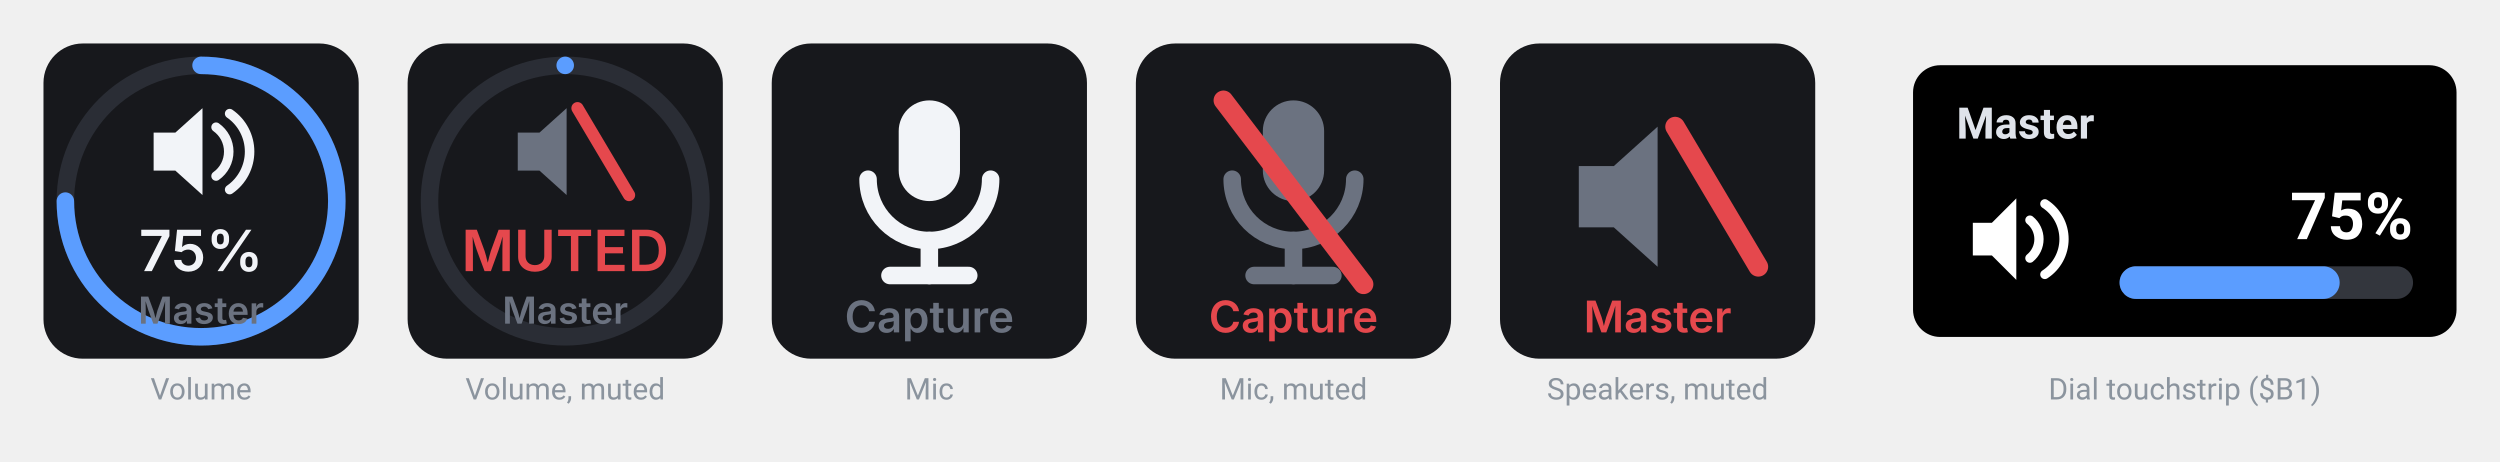
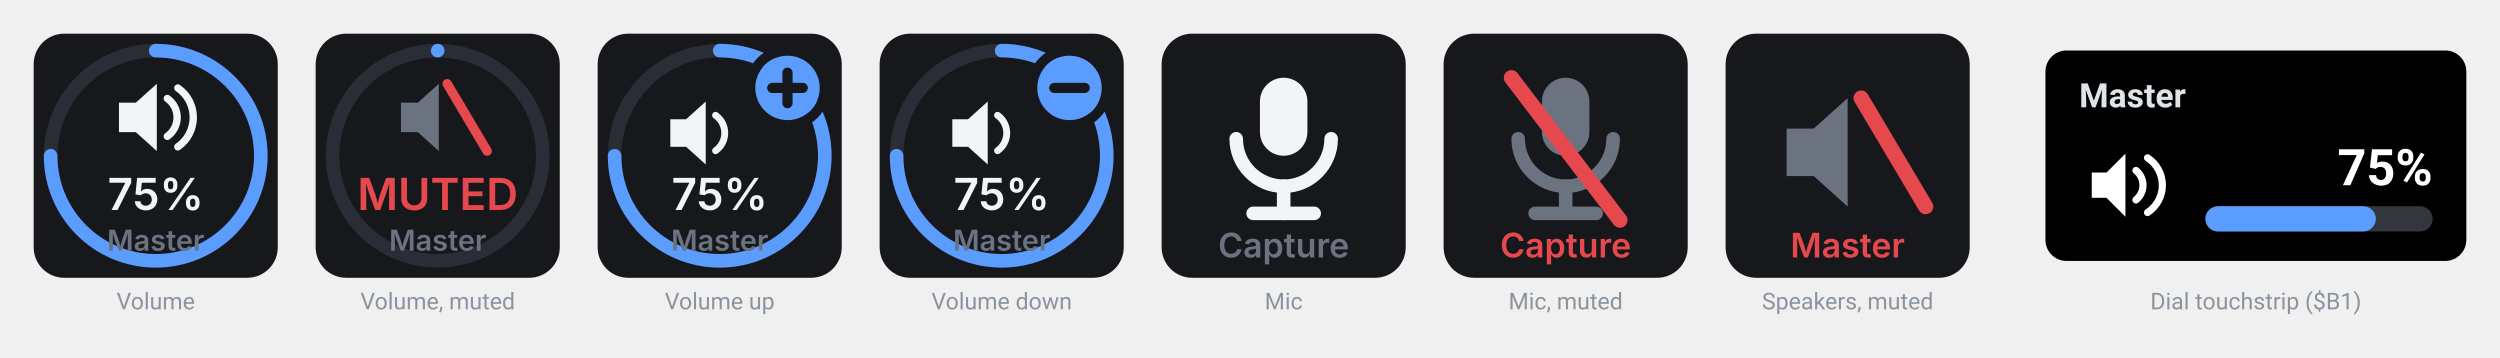
- <svg xmlns="http://www.w3.org/2000/svg" width="920" height="170" viewBox="0 0 920 170">
+ <svg xmlns="http://www.w3.org/2000/svg" width="1188" height="170" viewBox="0 0 1188 170">
  <svg x="16" y="16" width="116" height="116" viewBox="0 0 144 144">
    <rect width="144" height="144" rx="18" fill="#17181c" />
    <circle cx="72" cy="72" r="62" fill="none" stroke="#2a2d35" stroke-width="8" />
    <circle cx="72" cy="72" r="62" fill="none" stroke="#5b9dff" stroke-width="8" stroke-linecap="round" stroke-dasharray="292.17 97.39" transform="rotate(-90 72 72)" />
    <g transform="translate(28,6) scale(0.62)">
      <g transform="translate(14,26)">
        <path d="M22 30 L38 30 L58 12 L58 76 L38 58 L22 58 Z" fill="#f2f4f8" />
        <path d="M68 26 A22 22 0 0 1 68 62" fill="none" stroke="#f2f4f8" stroke-width="7" stroke-linecap="round" />
        <path d="M78 16 A34 34 0 0 1 78 72" fill="none" stroke="#f2f4f8" stroke-width="7" stroke-linecap="round" />
      </g>
    </g>
    <text x="72" y="104" text-anchor="middle" font-family="Inter, DejaVu Sans, Helvetica, sans-serif" font-size="26" font-weight="600" fill="#f2f4f8">75%</text>
    <text x="72" y="128" text-anchor="middle" font-family="Inter, DejaVu Sans, Helvetica, sans-serif" font-size="17" font-weight="600" fill="#6b7280">Master</text>
  </svg>
  <text x="74" y="147" text-anchor="middle" font-family="-apple-system, BlinkMacSystemFont, 'Segoe UI', Roboto, 'Helvetica Neue', Arial, sans-serif" font-size="11" fill="#8b949e">Volume</text>
  <svg x="150" y="16" width="116" height="116" viewBox="0 0 144 144">
    <rect width="144" height="144" rx="18" fill="#17181c" />
    <circle cx="72" cy="72" r="62" fill="none" stroke="#2a2d35" stroke-width="8" />
    <circle cx="72" cy="72" r="62" fill="none" stroke="#5b9dff" stroke-width="8" stroke-linecap="round" stroke-dasharray="0.00 389.56" transform="rotate(-90 72 72)" />
    <g transform="translate(28,6) scale(0.62)">
      <g transform="translate(14,26)">
        <path d="M22 30 L38 30 L58 12 L58 76 L38 58 L22 58 Z" fill="#6b7280" />
        <line x1="66" y1="12" x2="104" y2="76" stroke="#e5484d" stroke-width="9" stroke-linecap="round" />
      </g>
    </g>
    <text x="72" y="104" text-anchor="middle" font-family="Inter, DejaVu Sans, Helvetica, sans-serif" font-size="26" font-weight="600" fill="#e5484d">MUTED</text>
    <text x="72" y="128" text-anchor="middle" font-family="Inter, DejaVu Sans, Helvetica, sans-serif" font-size="17" font-weight="600" fill="#6b7280">Master</text>
  </svg>
  <text x="208" y="147" text-anchor="middle" font-family="-apple-system, BlinkMacSystemFont, 'Segoe UI', Roboto, 'Helvetica Neue', Arial, sans-serif" font-size="11" fill="#8b949e">Volume, muted</text>
  <svg x="284" y="16" width="116" height="116" viewBox="0 0 144 144">
    <rect width="144" height="144" rx="18" fill="#17181c" />
+     <circle cx="72" cy="72" r="62" fill="none" stroke="#2a2d35" stroke-width="8" />
+     <circle cx="72" cy="72" r="62" fill="none" stroke="#5b9dff" stroke-width="8" stroke-linecap="round" stroke-dasharray="292.17 97.39" transform="rotate(-90 72 72)" />
+     <g transform="translate(22,18) scale(0.58)">
+       <g transform="translate(14,26)">
+         <path d="M22 30 L38 30 L58 12 L58 76 L38 58 L22 58 Z" fill="#f2f4f8" />
+         <path d="M68 26 A22 22 0 0 1 68 62" fill="none" stroke="#f2f4f8" stroke-width="7" stroke-linecap="round" />
+       </g>
+     </g>
+     <g data-dir="up">
+       <circle cx="112" cy="32" r="22" fill="none" stroke="#17181c" stroke-width="6" />
+       <circle cx="112" cy="32" r="19" fill="#5b9dff" />
+       <line x1="103" y1="32" x2="121" y2="32" stroke="#17181c" stroke-width="6" stroke-linecap="round" />
+       <line x1="112" y1="23" x2="112" y2="41" stroke="#17181c" stroke-width="6" stroke-linecap="round" />
+     </g>
+     <text x="72" y="104" text-anchor="middle" font-family="Inter, DejaVu Sans, Helvetica, sans-serif" font-size="26" font-weight="600" fill="#f2f4f8">75%</text>
+     <text x="72" y="128" text-anchor="middle" font-family="Inter, DejaVu Sans, Helvetica, sans-serif" font-size="17" font-weight="600" fill="#6b7280">Master</text>
+   </svg>
+   <text x="342" y="147" text-anchor="middle" font-family="-apple-system, BlinkMacSystemFont, 'Segoe UI', Roboto, 'Helvetica Neue', Arial, sans-serif" font-size="11" fill="#8b949e">Volume up</text>
+   <svg x="418" y="16" width="116" height="116" viewBox="0 0 144 144">
+     <rect width="144" height="144" rx="18" fill="#17181c" />
+     <circle cx="72" cy="72" r="62" fill="none" stroke="#2a2d35" stroke-width="8" />
+     <circle cx="72" cy="72" r="62" fill="none" stroke="#5b9dff" stroke-width="8" stroke-linecap="round" stroke-dasharray="292.17 97.39" transform="rotate(-90 72 72)" />
+     <g transform="translate(22,18) scale(0.58)">
+       <g transform="translate(14,26)">
+         <path d="M22 30 L38 30 L58 12 L58 76 L38 58 L22 58 Z" fill="#f2f4f8" />
+         <path d="M68 26 A22 22 0 0 1 68 62" fill="none" stroke="#f2f4f8" stroke-width="7" stroke-linecap="round" />
+       </g>
+     </g>
+     <g data-dir="down">
+       <circle cx="112" cy="32" r="22" fill="none" stroke="#17181c" stroke-width="6" />
+       <circle cx="112" cy="32" r="19" fill="#5b9dff" />
+       <line x1="103" y1="32" x2="121" y2="32" stroke="#17181c" stroke-width="6" stroke-linecap="round" />
+     </g>
+     <text x="72" y="104" text-anchor="middle" font-family="Inter, DejaVu Sans, Helvetica, sans-serif" font-size="26" font-weight="600" fill="#f2f4f8">75%</text>
+     <text x="72" y="128" text-anchor="middle" font-family="Inter, DejaVu Sans, Helvetica, sans-serif" font-size="17" font-weight="600" fill="#6b7280">Master</text>
+   </svg>
+   <text x="476" y="147" text-anchor="middle" font-family="-apple-system, BlinkMacSystemFont, 'Segoe UI', Roboto, 'Helvetica Neue', Arial, sans-serif" font-size="11" fill="#8b949e">Volume down</text>
+   <svg x="552" y="16" width="116" height="116" viewBox="0 0 144 144">
+     <rect width="144" height="144" rx="18" fill="#17181c" />
    <g transform="translate(24,22)">
      <rect x="34" y="4" width="28" height="46" rx="14" fill="#f2f4f8" />
      <path d="M20 40 A28 28 0 0 0 76 40" fill="none" stroke="#f2f4f8" stroke-width="8" stroke-linecap="round" />
      <line x1="48" y1="68" x2="48" y2="84" stroke="#f2f4f8" stroke-width="8" stroke-linecap="round" />
      <line x1="30" y1="84" x2="66" y2="84" stroke="#f2f4f8" stroke-width="8" stroke-linecap="round" />
    </g>
    <text x="72" y="132" text-anchor="middle" font-family="Inter, DejaVu Sans, Helvetica, sans-serif" font-size="20" font-weight="600" fill="#6b7280">Capture</text>
  </svg>
-   <text x="342" y="147" text-anchor="middle" font-family="-apple-system, BlinkMacSystemFont, 'Segoe UI', Roboto, 'Helvetica Neue', Arial, sans-serif" font-size="11" fill="#8b949e">Mic</text>
-   <svg x="418" y="16" width="116" height="116" viewBox="0 0 144 144">
+   <text x="610" y="147" text-anchor="middle" font-family="-apple-system, BlinkMacSystemFont, 'Segoe UI', Roboto, 'Helvetica Neue', Arial, sans-serif" font-size="11" fill="#8b949e">Mic</text>
+   <svg x="686" y="16" width="116" height="116" viewBox="0 0 144 144">
    <rect width="144" height="144" rx="18" fill="#17181c" />
    <g transform="translate(24,22)">
      <rect x="34" y="4" width="28" height="46" rx="14" fill="#6b7280" />
      <path d="M20 40 A28 28 0 0 0 76 40" fill="none" stroke="#6b7280" stroke-width="8" stroke-linecap="round" />
      <line x1="48" y1="68" x2="48" y2="84" stroke="#6b7280" stroke-width="8" stroke-linecap="round" />
      <line x1="30" y1="84" x2="66" y2="84" stroke="#6b7280" stroke-width="8" stroke-linecap="round" />
      <line x1="16" y1="4" x2="80" y2="88" stroke="#e5484d" stroke-width="9" stroke-linecap="round" />
    </g>
    <text x="72" y="132" text-anchor="middle" font-family="Inter, DejaVu Sans, Helvetica, sans-serif" font-size="20" font-weight="600" fill="#e5484d">Capture</text>
  </svg>
-   <text x="476" y="147" text-anchor="middle" font-family="-apple-system, BlinkMacSystemFont, 'Segoe UI', Roboto, 'Helvetica Neue', Arial, sans-serif" font-size="11" fill="#8b949e">Mic, muted</text>
-   <svg x="552" y="16" width="116" height="116" viewBox="0 0 144 144">
+   <text x="744" y="147" text-anchor="middle" font-family="-apple-system, BlinkMacSystemFont, 'Segoe UI', Roboto, 'Helvetica Neue', Arial, sans-serif" font-size="11" fill="#8b949e">Mic, muted</text>
+   <svg x="820" y="16" width="116" height="116" viewBox="0 0 144 144">
    <rect width="144" height="144" rx="18" fill="#17181c" />
    <g transform="translate(14,26)">
      <path d="M22 30 L38 30 L58 12 L58 76 L38 58 L22 58 Z" fill="#6b7280" />
      <line x1="66" y1="12" x2="104" y2="76" stroke="#e5484d" stroke-width="9" stroke-linecap="round" />
    </g>
    <text x="72" y="132" text-anchor="middle" font-family="Inter, DejaVu Sans, Helvetica, sans-serif" font-size="20" font-weight="600" fill="#e5484d">Master</text>
  </svg>
-   <text x="610" y="147" text-anchor="middle" font-family="-apple-system, BlinkMacSystemFont, 'Segoe UI', Roboto, 'Helvetica Neue', Arial, sans-serif" font-size="11" fill="#8b949e">Speakers, muted</text>
-   <g transform="translate(704,24)">
+   <text x="878" y="147" text-anchor="middle" font-family="-apple-system, BlinkMacSystemFont, 'Segoe UI', Roboto, 'Helvetica Neue', Arial, sans-serif" font-size="11" fill="#8b949e">Speakers, muted</text>
+   <g transform="translate(972,24)">
    <rect width="200" height="100" rx="10" fill="#000000" />
    <text x="16" y="27" font-family="-apple-system, BlinkMacSystemFont, 'Segoe UI', Roboto, 'Helvetica Neue', Arial, sans-serif" font-size="16" font-weight="600" fill="#dfe3ea">Master</text>
    <svg x="16" y="40" width="48" height="48" viewBox="0 0 48 48">
      <path d="M6 18 L13 18 L22 9 L22 39 L13 30 L6 30 Z" fill="#ffffff" />
      <path d="M27 17 A9 9 0 0 1 27 31" fill="none" stroke="#ffffff" stroke-width="3.4" stroke-linecap="round" />
      <path d="M32.5 11 A15.5 15.5 0 0 1 32.5 37" fill="none" stroke="#ffffff" stroke-width="3.4" stroke-linecap="round" />
    </svg>
    <text x="184" y="64" text-anchor="end" font-family="-apple-system, BlinkMacSystemFont, 'Segoe UI', Roboto, 'Helvetica Neue', Arial, sans-serif" font-size="24" font-weight="600" fill="#ffffff">75%</text>
    <rect x="76" y="74" width="108" height="12" rx="6" fill="#33363d" />
    <rect x="76" y="74" width="81" height="12" rx="6" fill="#5b9dff" />
  </g>
-   <text x="804" y="147" text-anchor="middle" font-family="-apple-system, BlinkMacSystemFont, 'Segoe UI', Roboto, 'Helvetica Neue', Arial, sans-serif" font-size="11" fill="#8b949e">Dial touchstrip ($B1)</text>
+   <text x="1072" y="147" text-anchor="middle" font-family="-apple-system, BlinkMacSystemFont, 'Segoe UI', Roboto, 'Helvetica Neue', Arial, sans-serif" font-size="11" fill="#8b949e">Dial touchstrip ($B1)</text>
</svg>
